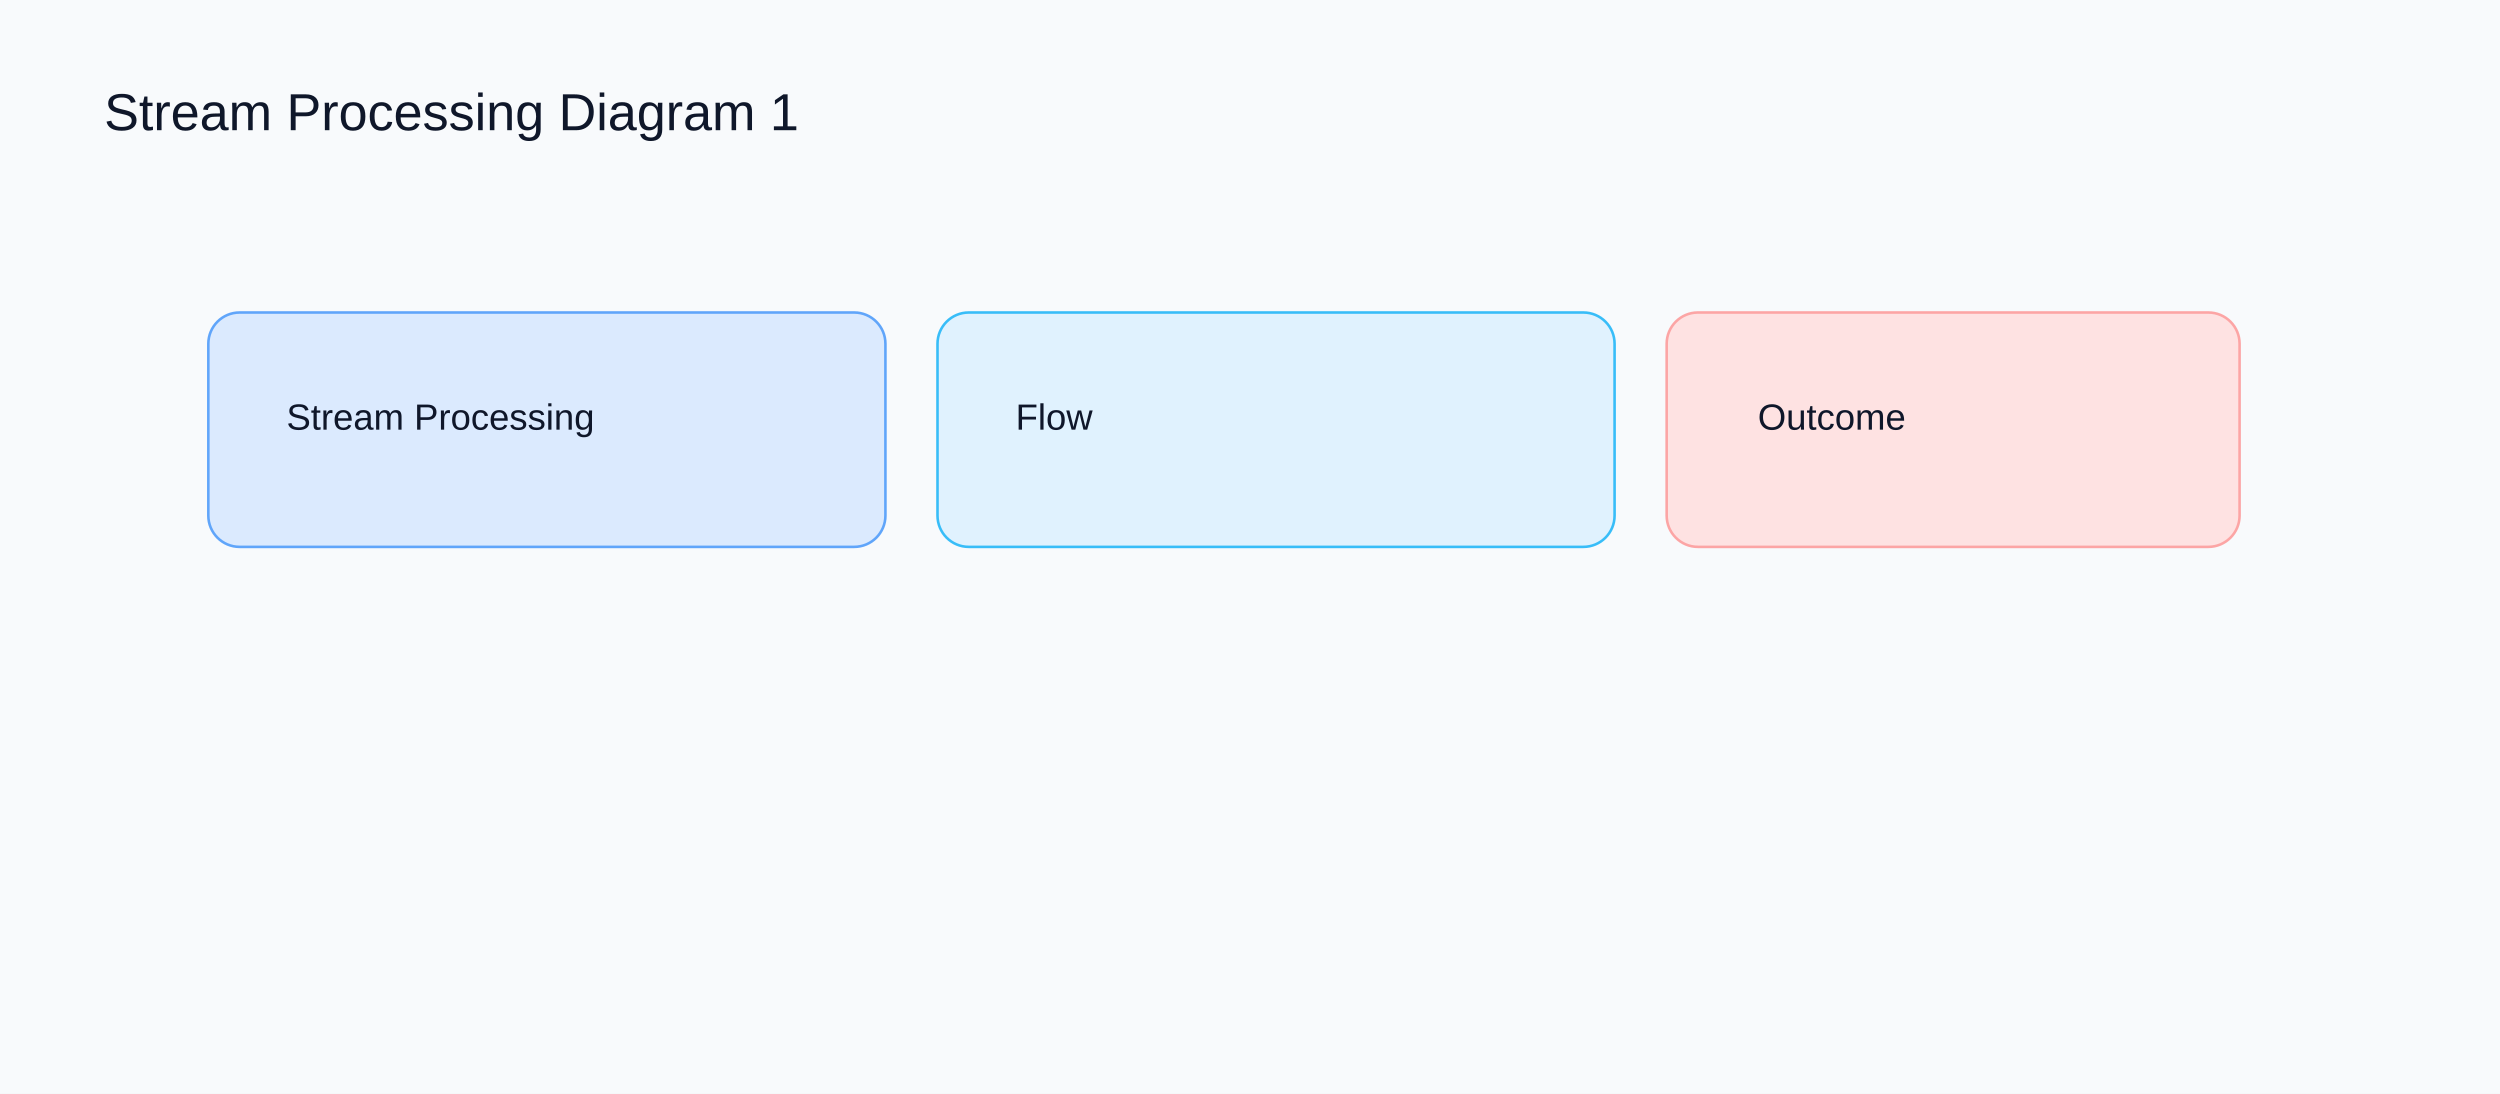
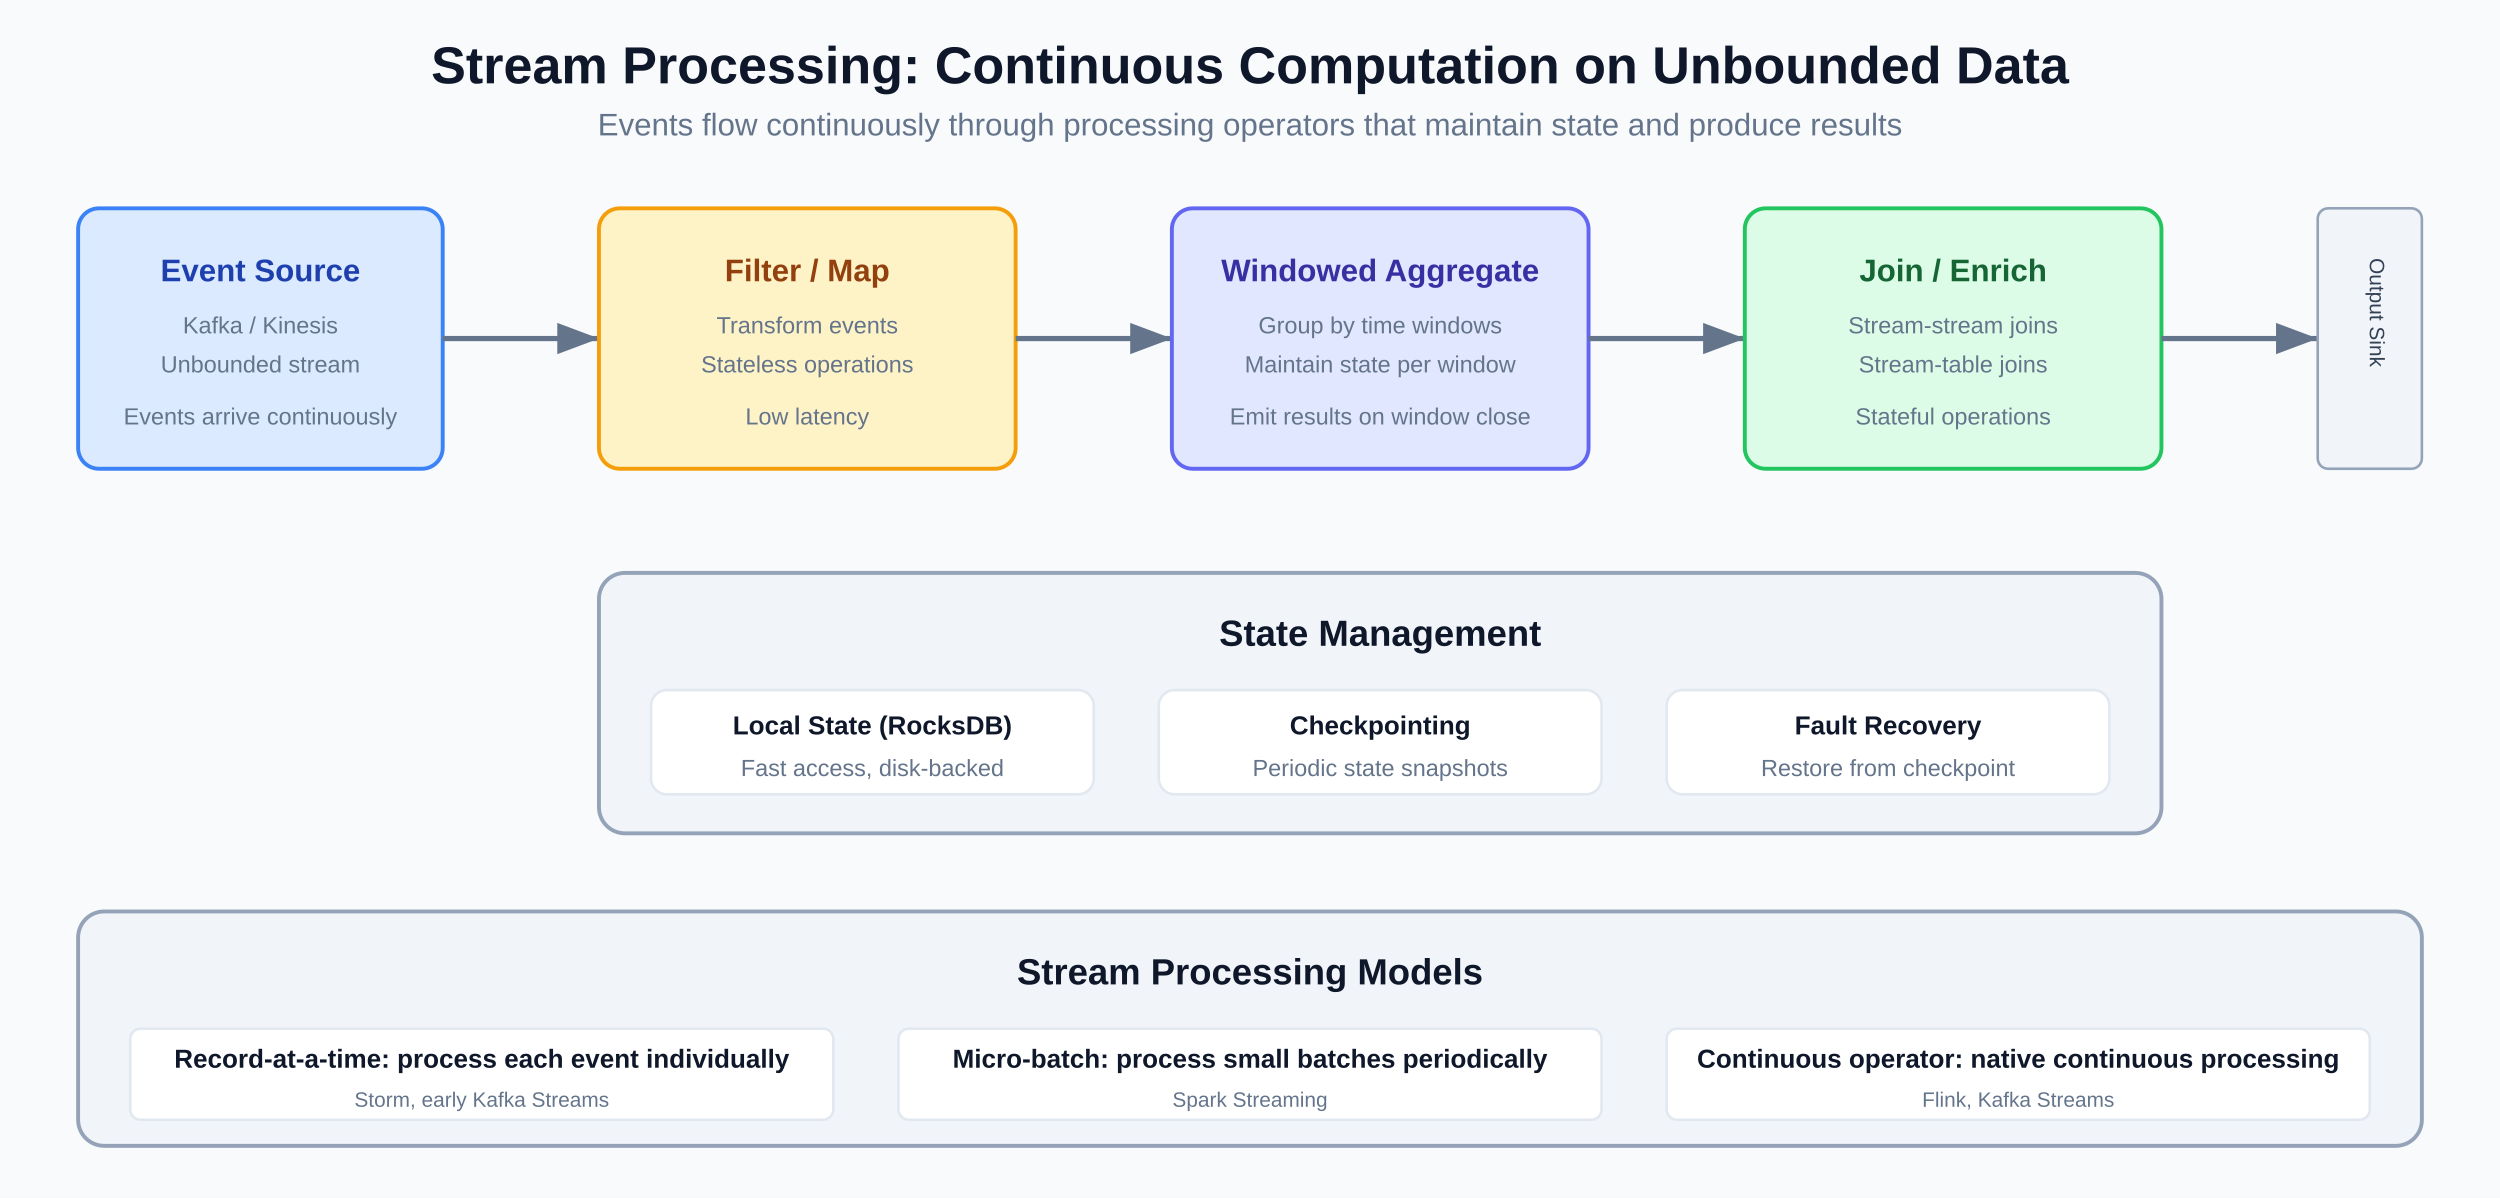
- <svg xmlns="http://www.w3.org/2000/svg" width="960" height="420" viewBox="0 0 960 420">
-   <rect width="960" height="420" fill="#f8fafc" />
-   <text x="40" y="50" font-family="Arial" font-size="20" fill="#0f172a">Stream Processing Diagram 1</text>
-   <rect x="80" y="120" width="260" height="90" rx="12" fill="#dbeafe" stroke="#60a5fa" />
-   <text x="110" y="165" font-family="Arial" font-size="14" fill="#0f172a">Stream Processing</text>
-   <rect x="360" y="120" width="260" height="90" rx="12" fill="#e0f2fe" stroke="#38bdf8" />
-   <text x="390" y="165" font-family="Arial" font-size="14" fill="#0f172a">Flow</text>
-   <rect x="640" y="120" width="220" height="90" rx="12" fill="#fee2e2" stroke="#fca5a5" />
-   <text x="675" y="165" font-family="Arial" font-size="14" fill="#0f172a">Outcome</text>
+ <svg xmlns="http://www.w3.org/2000/svg" width="960" height="460" viewBox="0 0 960 460">
+   <rect width="960" height="460" fill="#f8fafc" />
+   <text x="480" y="32" text-anchor="middle" font-family="Arial, sans-serif" font-size="20" font-weight="bold" fill="#0f172a">Stream Processing: Continuous Computation on Unbounded Data</text>
+   <text x="480" y="52" text-anchor="middle" font-family="Arial, sans-serif" font-size="12" fill="#64748b">Events flow continuously through processing operators that maintain state and produce results</text>
+   <rect x="30" y="80" width="140" height="100" rx="8" fill="#dbeafe" stroke="#3b82f6" stroke-width="1.5" />
+   <text x="100" y="108" text-anchor="middle" font-family="Arial, sans-serif" font-size="12" font-weight="bold" fill="#1e40af">Event Source</text>
+   <text x="100" y="128" text-anchor="middle" font-family="Arial, sans-serif" font-size="9" fill="#64748b">Kafka / Kinesis</text>
+   <text x="100" y="143" text-anchor="middle" font-family="Arial, sans-serif" font-size="9" fill="#64748b">Unbounded stream</text>
+   <text x="100" y="163" text-anchor="middle" font-family="Arial, sans-serif" font-size="9" fill="#64748b">Events arrive continuously</text>
+   <defs>
+     <marker id="arrSP" markerWidth="8" markerHeight="6" refX="8" refY="3" orient="auto">
+       <polygon points="0 0, 8 3, 0 6" fill="#64748b" />
+     </marker>
+   </defs>
+   <line x1="170" y1="130" x2="230" y2="130" stroke="#64748b" stroke-width="2" marker-end="url(#arrSP)" />
+   <rect x="230" y="80" width="160" height="100" rx="8" fill="#fef3c7" stroke="#f59e0b" stroke-width="1.5" />
+   <text x="310" y="108" text-anchor="middle" font-family="Arial, sans-serif" font-size="12" font-weight="bold" fill="#92400e">Filter / Map</text>
+   <text x="310" y="128" text-anchor="middle" font-family="Arial, sans-serif" font-size="9" fill="#64748b">Transform events</text>
+   <text x="310" y="143" text-anchor="middle" font-family="Arial, sans-serif" font-size="9" fill="#64748b">Stateless operations</text>
+   <text x="310" y="163" text-anchor="middle" font-family="Arial, sans-serif" font-size="9" fill="#64748b">Low latency</text>
+   <line x1="390" y1="130" x2="450" y2="130" stroke="#64748b" stroke-width="2" marker-end="url(#arrSP)" />
+   <rect x="450" y="80" width="160" height="100" rx="8" fill="#e0e7ff" stroke="#6366f1" stroke-width="1.5" />
+   <text x="530" y="108" text-anchor="middle" font-family="Arial, sans-serif" font-size="12" font-weight="bold" fill="#3730a3">Windowed Aggregate</text>
+   <text x="530" y="128" text-anchor="middle" font-family="Arial, sans-serif" font-size="9" fill="#64748b">Group by time windows</text>
+   <text x="530" y="143" text-anchor="middle" font-family="Arial, sans-serif" font-size="9" fill="#64748b">Maintain state per window</text>
+   <text x="530" y="163" text-anchor="middle" font-family="Arial, sans-serif" font-size="9" fill="#64748b">Emit results on window close</text>
+   <line x1="610" y1="130" x2="670" y2="130" stroke="#64748b" stroke-width="2" marker-end="url(#arrSP)" />
+   <rect x="670" y="80" width="160" height="100" rx="8" fill="#dcfce7" stroke="#22c55e" stroke-width="1.5" />
+   <text x="750" y="108" text-anchor="middle" font-family="Arial, sans-serif" font-size="12" font-weight="bold" fill="#166534">Join / Enrich</text>
+   <text x="750" y="128" text-anchor="middle" font-family="Arial, sans-serif" font-size="9" fill="#64748b">Stream-stream joins</text>
+   <text x="750" y="143" text-anchor="middle" font-family="Arial, sans-serif" font-size="9" fill="#64748b">Stream-table joins</text>
+   <text x="750" y="163" text-anchor="middle" font-family="Arial, sans-serif" font-size="9" fill="#64748b">Stateful operations</text>
+   <line x1="830" y1="130" x2="890" y2="130" stroke="#64748b" stroke-width="2" marker-end="url(#arrSP)" />
+   <rect x="890" y="80" width="40" height="100" rx="4" fill="#f1f5f9" stroke="#94a3b8" stroke-width="1" />
+   <text x="910" y="120" text-anchor="middle" font-family="Arial, sans-serif" font-size="8" fill="#334155" transform="rotate(90, 910, 120)">Output Sink</text>
+   <rect x="230" y="220" width="600" height="100" rx="10" fill="#f1f5f9" stroke="#94a3b8" stroke-width="1.5" />
+   <text x="530" y="248" text-anchor="middle" font-family="Arial, sans-serif" font-size="14" font-weight="bold" fill="#0f172a">State Management</text>
+   <rect x="250" y="265" width="170" height="40" rx="6" fill="#ffffff" stroke="#e2e8f0" stroke-width="1" />
+   <text x="335" y="282" text-anchor="middle" font-family="Arial, sans-serif" font-size="10" font-weight="bold" fill="#0f172a">Local State (RocksDB)</text>
+   <text x="335" y="298" text-anchor="middle" font-family="Arial, sans-serif" font-size="9" fill="#64748b">Fast access, disk-backed</text>
+   <rect x="445" y="265" width="170" height="40" rx="6" fill="#ffffff" stroke="#e2e8f0" stroke-width="1" />
+   <text x="530" y="282" text-anchor="middle" font-family="Arial, sans-serif" font-size="10" font-weight="bold" fill="#0f172a">Checkpointing</text>
+   <text x="530" y="298" text-anchor="middle" font-family="Arial, sans-serif" font-size="9" fill="#64748b">Periodic state snapshots</text>
+   <rect x="640" y="265" width="170" height="40" rx="6" fill="#ffffff" stroke="#e2e8f0" stroke-width="1" />
+   <text x="725" y="282" text-anchor="middle" font-family="Arial, sans-serif" font-size="10" font-weight="bold" fill="#0f172a">Fault Recovery</text>
+   <text x="725" y="298" text-anchor="middle" font-family="Arial, sans-serif" font-size="9" fill="#64748b">Restore from checkpoint</text>
+   <rect x="30" y="350" width="900" height="90" rx="10" fill="#f1f5f9" stroke="#94a3b8" stroke-width="1.5" />
+   <text x="480" y="378" text-anchor="middle" font-family="Arial, sans-serif" font-size="14" font-weight="bold" fill="#0f172a">Stream Processing Models</text>
+   <rect x="50" y="395" width="270" height="35" rx="4" fill="#ffffff" stroke="#e2e8f0" stroke-width="1" />
+   <text x="185" y="410" text-anchor="middle" font-family="Arial, sans-serif" font-size="10" font-weight="bold" fill="#0f172a">Record-at-a-time: process each event individually</text>
+   <text x="185" y="425" text-anchor="middle" font-family="Arial, sans-serif" font-size="8" fill="#64748b">Storm, early Kafka Streams</text>
+   <rect x="345" y="395" width="270" height="35" rx="4" fill="#ffffff" stroke="#e2e8f0" stroke-width="1" />
+   <text x="480" y="410" text-anchor="middle" font-family="Arial, sans-serif" font-size="10" font-weight="bold" fill="#0f172a">Micro-batch: process small batches periodically</text>
+   <text x="480" y="425" text-anchor="middle" font-family="Arial, sans-serif" font-size="8" fill="#64748b">Spark Streaming</text>
+   <rect x="640" y="395" width="270" height="35" rx="4" fill="#ffffff" stroke="#e2e8f0" stroke-width="1" />
+   <text x="775" y="410" text-anchor="middle" font-family="Arial, sans-serif" font-size="10" font-weight="bold" fill="#0f172a">Continuous operator: native continuous processing</text>
+   <text x="775" y="425" text-anchor="middle" font-family="Arial, sans-serif" font-size="8" fill="#64748b">Flink, Kafka Streams</text>
</svg>
